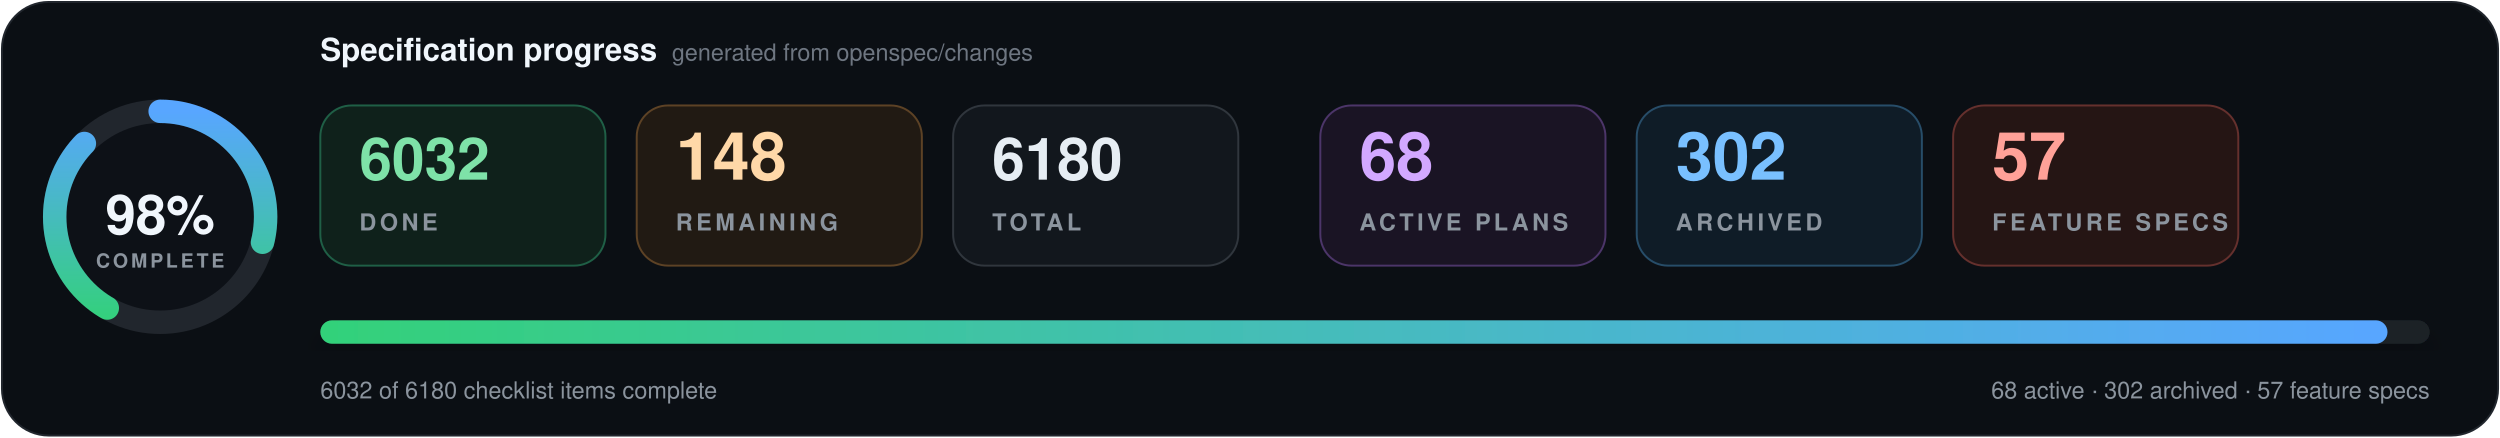
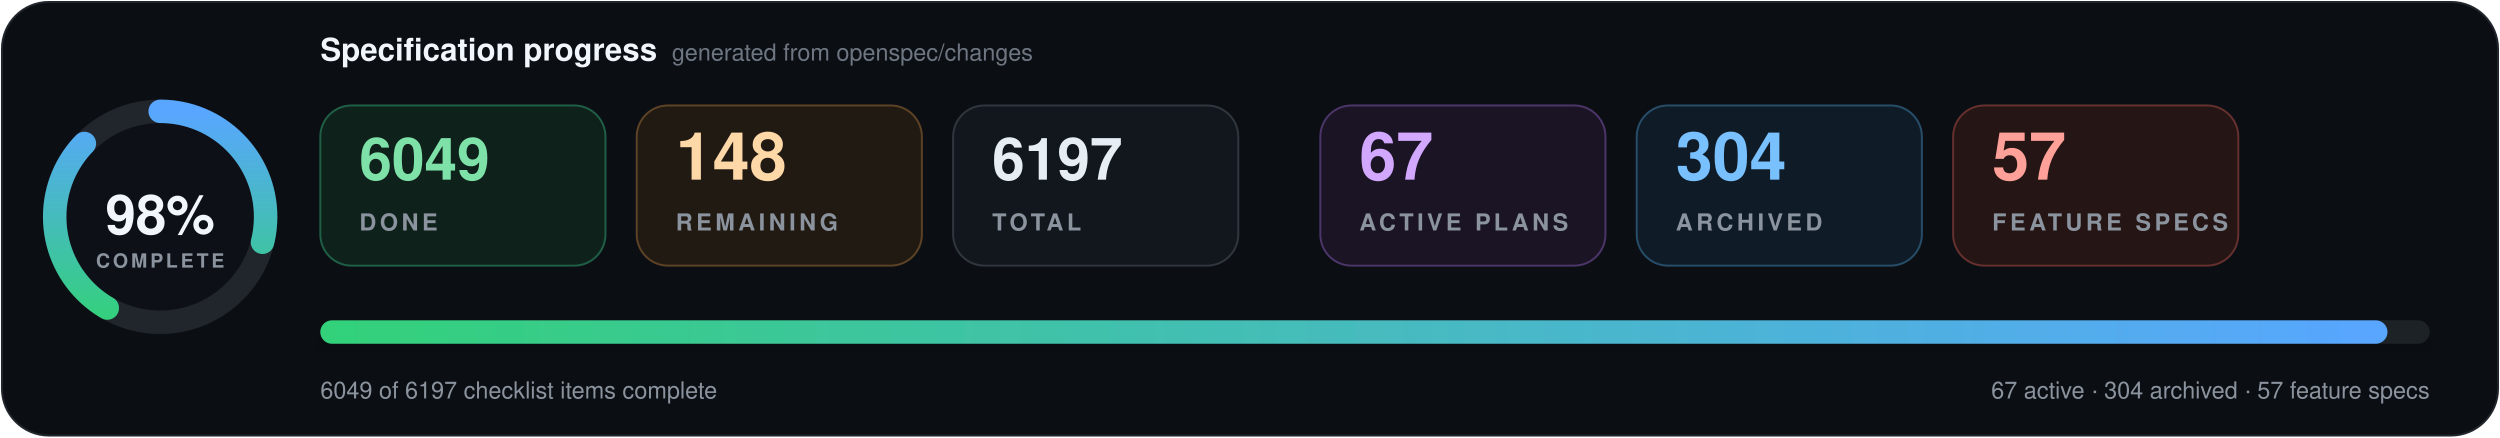
- <svg xmlns="http://www.w3.org/2000/svg" data-cache-version="1794848753" width="1280" height="224" viewBox="0 0 1280 224" role="img" aria-labelledby="title description" font-family="system-ui, -apple-system, BlinkMacSystemFont, 'Segoe UI', Helvetica, Arial, sans-serif" font-variant-numeric="tabular-nums">
+ <svg xmlns="http://www.w3.org/2000/svg" data-cache-version="1794851806" width="1280" height="224" viewBox="0 0 1280 224" role="img" aria-labelledby="title description" font-family="system-ui, -apple-system, BlinkMacSystemFont, 'Segoe UI', Helvetica, Arial, sans-serif" font-variant-numeric="tabular-nums">
  <defs>
    <linearGradient id="progress" x1="0" x2="1">
      <stop offset="0" stop-color="#33d17a" />
      <stop offset="1" stop-color="#58a6ff" />
    </linearGradient>
    <filter id="shadow" x="-10%" y="-20%" width="120%" height="150%">
      <feDropShadow dx="0" dy="7" stdDeviation="9" flood-color="#000" flood-opacity=".28" />
    </filter>
  </defs>
  <rect x="1" y="1" width="1278" height="222" rx="24" fill="#0b0f14" stroke="#21262d" />
  <g transform="translate(82 111)">
    <circle r="54" fill="#0d1117" stroke="#21262d" stroke-width="12" />
    <circle r="54" fill="none" stroke="url(#progress)" stroke-width="12" stroke-linecap="round" pathLength="100" stroke-dasharray="98 100" transform="rotate(-90)" />
    <text y="-1" text-anchor="middle" dominant-baseline="middle" fill="#f0f6fc" font-size="28" font-weight="800">98%</text>
    <text y="26" text-anchor="middle" fill="#8b949e" font-size="10" font-weight="700" letter-spacing="1.5">COMPLETE</text>
  </g>
  <text x="164" y="31" fill="#f0f6fc" font-size="16" font-weight="750">Specification progress</text>
  <text x="344" y="31" fill="#6e7681" font-size="12">generated from openspec/changes</text>
  <g transform="translate(164 54)">
    <rect width="146" height="82" rx="16" fill="#0f211b" stroke="#1f5f46" />
-     <text x="20" y="38" fill="#7ee2a8" font-size="30" font-weight="750">6032</text>
+     <text x="20" y="38" fill="#7ee2a8" font-size="30" font-weight="750">6049</text>
    <text x="20" y="64" fill="#8b949e" font-size="12" font-weight="700" letter-spacing="1.8">DONE</text>
  </g>
  <g transform="translate(326 54)">
    <rect width="146" height="82" rx="16" fill="#211a13" stroke="#5d4225" />
    <text x="20" y="38" fill="#ffd8a8" font-size="34" font-weight="750">148</text>
    <text x="20" y="64" fill="#8b949e" font-size="12" font-weight="700" letter-spacing="1.8">REMAINING</text>
  </g>
  <g transform="translate(488 54)">
    <rect width="146" height="82" rx="16" fill="#12171d" stroke="#30363d" />
-     <text x="20" y="38" fill="#e6edf3" font-size="30" font-weight="750">6180</text>
+     <text x="20" y="38" fill="#e6edf3" font-size="30" font-weight="750">6197</text>
    <text x="20" y="64" fill="#8b949e" font-size="12" font-weight="700" letter-spacing="1.8">TOTAL</text>
  </g>
  <g transform="translate(676 54)">
    <rect width="146" height="82" rx="16" fill="#1a1424" stroke="#4c3569" />
-     <text x="20" y="38" fill="#d2a8ff" font-size="34" font-weight="750">68</text>
+     <text x="20" y="38" fill="#d2a8ff" font-size="34" font-weight="750">67</text>
    <text x="20" y="64" fill="#8b949e" font-size="12" font-weight="700" letter-spacing="1.8">ACTIVE PLANS</text>
  </g>
  <g transform="translate(838 54)">
    <rect width="146" height="82" rx="16" fill="#0f1c27" stroke="#274d69" />
-     <text x="20" y="38" fill="#79c0ff" font-size="34" font-weight="750">302</text>
+     <text x="20" y="38" fill="#79c0ff" font-size="34" font-weight="750">304</text>
    <text x="20" y="64" fill="#8b949e" font-size="12" font-weight="700" letter-spacing="1.8">ARCHIVED</text>
  </g>
  <g transform="translate(1000 54)">
    <rect width="146" height="82" rx="16" fill="#251514" stroke="#65302d" />
    <text x="20" y="38" fill="#ffa198" font-size="34" font-weight="750">57</text>
    <text x="20" y="64" fill="#8b949e" font-size="12" font-weight="700" letter-spacing="1.8">FEATURE SPECS</text>
  </g>
  <g filter="url(#shadow)">
    <rect x="164" y="164" width="1080" height="12" rx="6" fill="#1b2128" />
    <rect x="164" y="164" width="1058.4" height="12" rx="6" fill="url(#progress)" />
  </g>
-   <text x="164" y="204" fill="#8b949e" font-size="12">6032 of 6180 checklist items complete</text>
-   <text x="1244" y="204" text-anchor="end" fill="#8b949e" font-size="12">68 active · 302 archived · 57 feature specs</text>
+   <text x="164" y="204" fill="#8b949e" font-size="12">6049 of 6197 checklist items complete</text>
+   <text x="1244" y="204" text-anchor="end" fill="#8b949e" font-size="12">67 active · 304 archived · 57 feature specs</text>
</svg>
